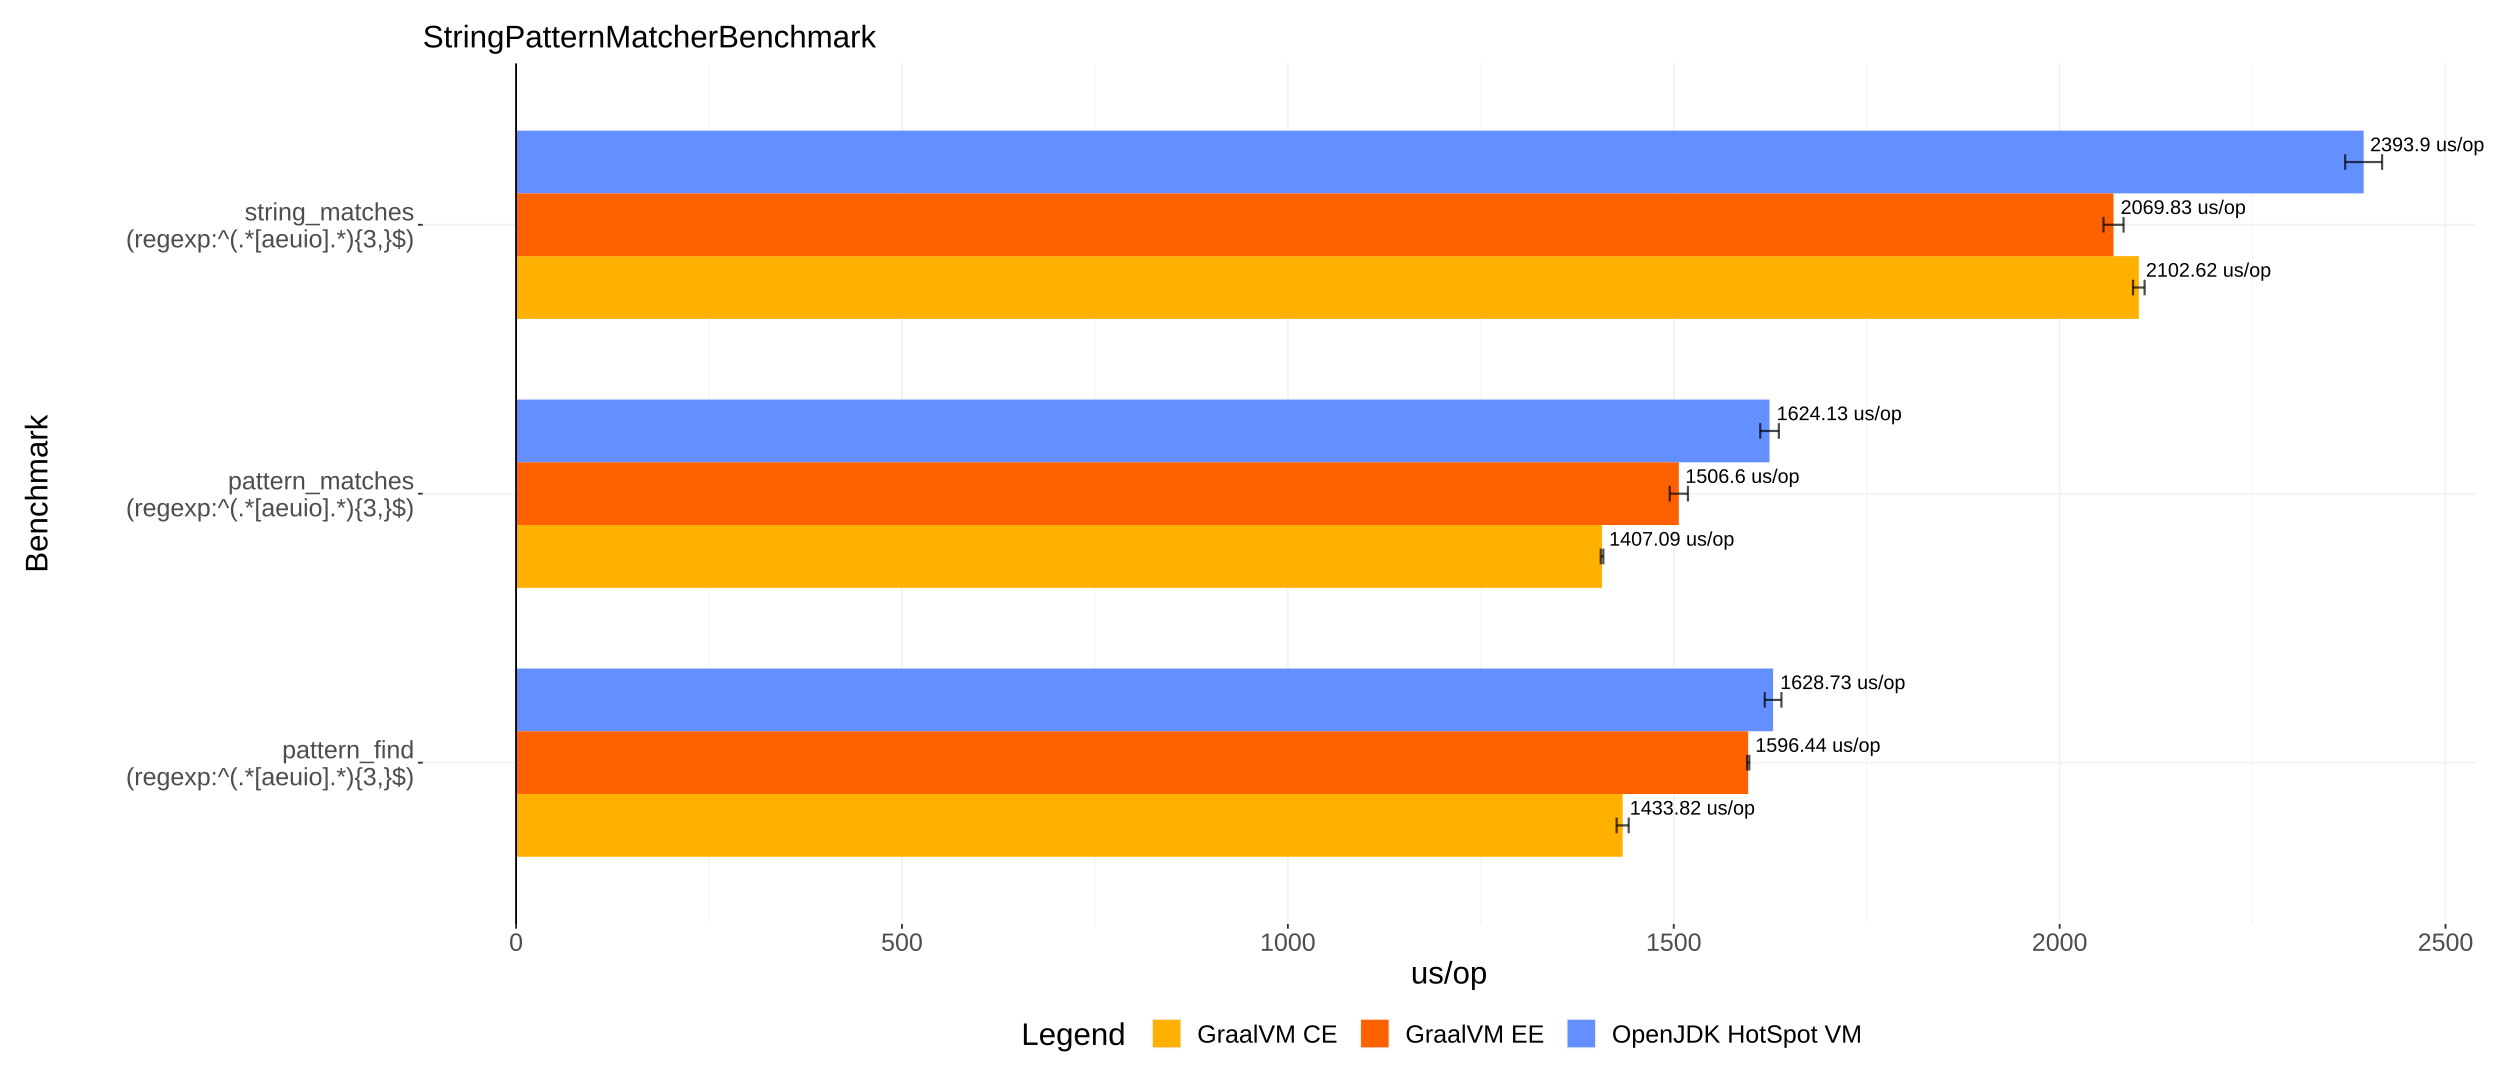
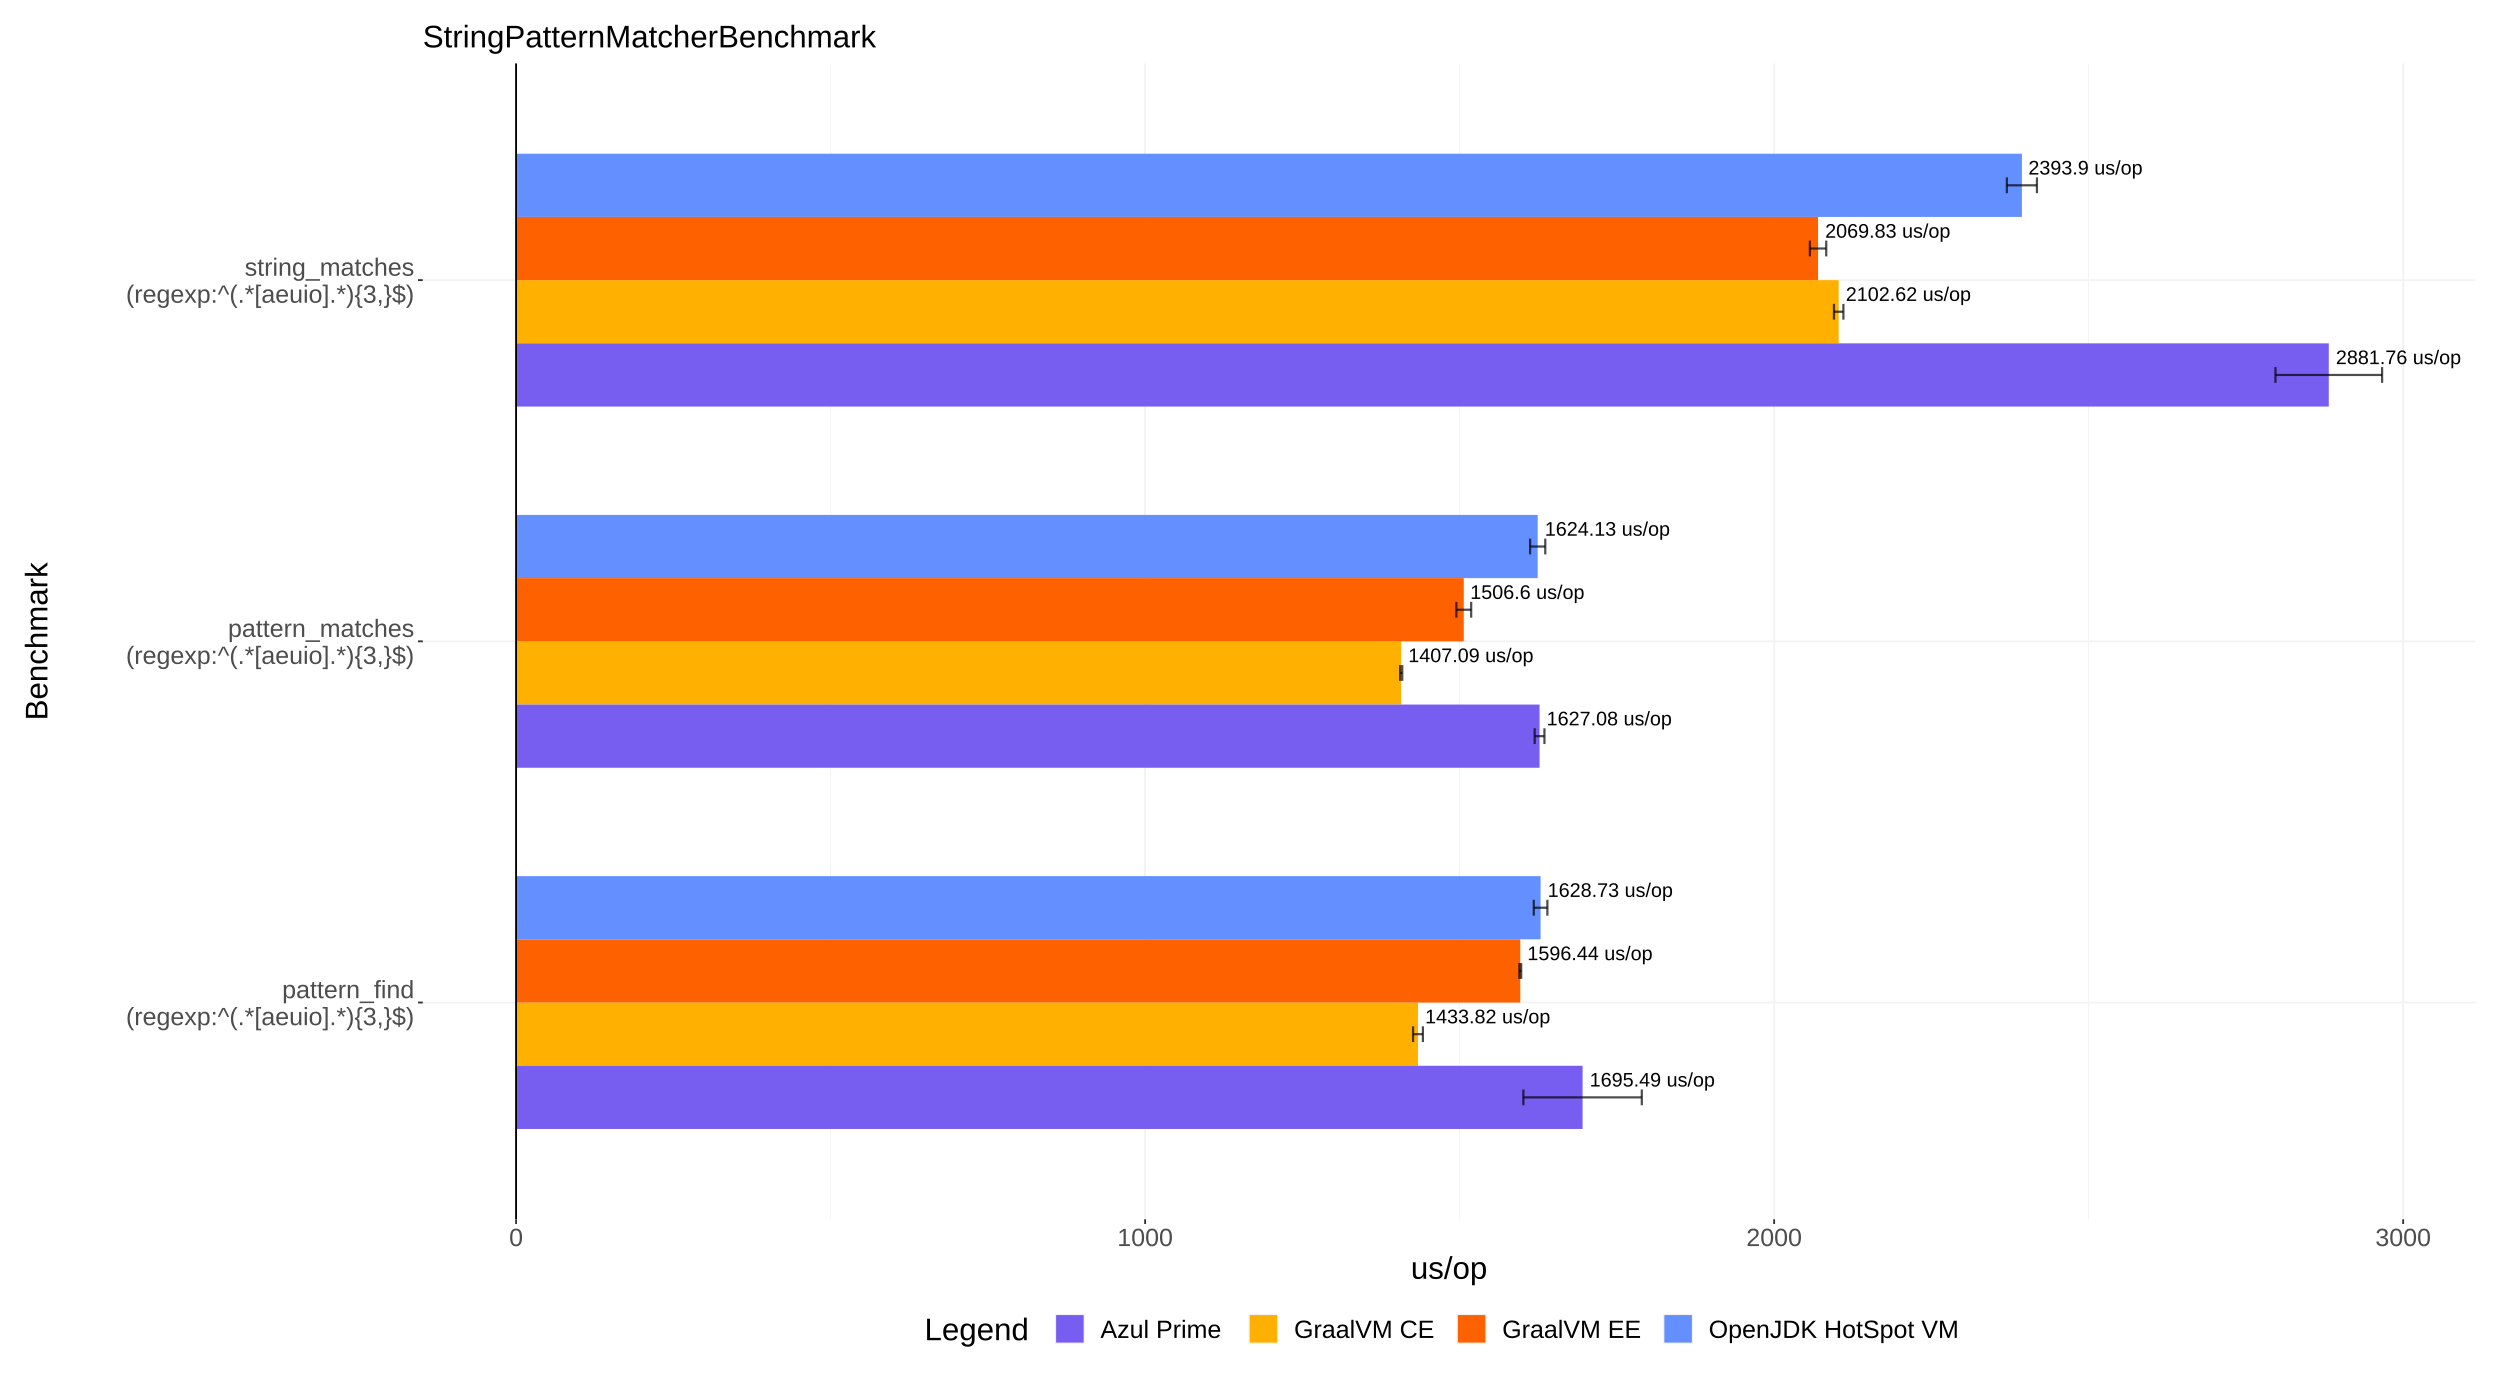
- <svg xmlns="http://www.w3.org/2000/svg" class="svglite" width="1440.00pt" height="623.62pt" viewBox="0 0 1440.00 623.62">
+ <svg xmlns="http://www.w3.org/2000/svg" class="svglite" width="1440.00pt" height="793.70pt" viewBox="0 0 1440.00 793.70">
  <defs>
    <style type="text/css">
    .svglite line, .svglite polyline, .svglite polygon, .svglite path, .svglite rect, .svglite circle {
      fill: none;
      stroke: #000000;
      stroke-linecap: round;
      stroke-linejoin: round;
      stroke-miterlimit: 10.00;
    }
    .svglite text {
      white-space: pre;
    }
  </style>
  </defs>
  <rect width="100%" height="100%" style="stroke: none; fill: #FFFFFF;" />
  <defs>
-     <clipPath id="cpMC4wMHwxNDQwLjAwfDAuMDB8NjIzLjYy">
-       <rect x="0.00" y="0.00" width="1440.00" height="623.62" />
+     <clipPath id="cpMC4wMHwxNDQwLjAwfDAuMDB8NzkzLjcw">
+       <rect x="0.00" y="0.00" width="1440.00" height="793.70" />
    </clipPath>
  </defs>
-   <g clip-path="url(#cpMC4wMHwxNDQwLjAwfDAuMDB8NjIzLjYy)">
-     <rect x="0.00" y="0.00" width="1440.00" height="623.62" style="stroke-width: 1.07; stroke: #FFFFFF; fill: #FFFFFF;" />
-     <rect x="243.52" y="36.52" width="1182.31" height="495.70" style="stroke-width: 1.07; stroke: none;" />
-     <polyline points="408.40,532.22 408.40,36.52 " style="stroke-width: 0.53; stroke: #F2F2F2; stroke-linecap: butt;" />
-     <polyline points="630.67,532.22 630.67,36.52 " style="stroke-width: 0.53; stroke: #F2F2F2; stroke-linecap: butt;" />
-     <polyline points="852.94,532.22 852.94,36.52 " style="stroke-width: 0.53; stroke: #F2F2F2; stroke-linecap: butt;" />
-     <polyline points="1075.21,532.22 1075.21,36.52 " style="stroke-width: 0.53; stroke: #F2F2F2; stroke-linecap: butt;" />
-     <polyline points="1297.48,532.22 1297.48,36.52 " style="stroke-width: 0.53; stroke: #F2F2F2; stroke-linecap: butt;" />
-     <polyline points="243.52,439.28 1425.83,439.28 " style="stroke-width: 1.07; stroke: #F2F2F2; stroke-linecap: butt;" />
-     <polyline points="243.52,284.37 1425.83,284.37 " style="stroke-width: 1.07; stroke: #F2F2F2; stroke-linecap: butt;" />
-     <polyline points="243.52,129.47 1425.83,129.47 " style="stroke-width: 1.07; stroke: #F2F2F2; stroke-linecap: butt;" />
-     <polyline points="297.26,532.22 297.26,36.52 " style="stroke-width: 1.07; stroke: #F2F2F2; stroke-linecap: butt;" />
-     <polyline points="519.53,532.22 519.53,36.52 " style="stroke-width: 1.07; stroke: #F2F2F2; stroke-linecap: butt;" />
-     <polyline points="741.80,532.22 741.80,36.52 " style="stroke-width: 1.07; stroke: #F2F2F2; stroke-linecap: butt;" />
-     <polyline points="964.08,532.22 964.08,36.52 " style="stroke-width: 1.07; stroke: #F2F2F2; stroke-linecap: butt;" />
-     <polyline points="1186.35,532.22 1186.35,36.52 " style="stroke-width: 1.07; stroke: #F2F2F2; stroke-linecap: butt;" />
-     <polyline points="1408.62,532.22 1408.62,36.52 " style="stroke-width: 1.07; stroke: #F2F2F2; stroke-linecap: butt;" />
-     <rect x="297.26" y="385.06" width="724.04" height="36.14" style="stroke-width: 1.07; stroke: none; stroke-linecap: butt; stroke-linejoin: miter; fill: #648FFF;" />
-     <rect x="297.26" y="457.35" width="637.40" height="36.14" style="stroke-width: 1.07; stroke: none; stroke-linecap: butt; stroke-linejoin: miter; fill: #FFB000;" />
-     <rect x="297.26" y="421.21" width="709.69" height="36.14" style="stroke-width: 1.07; stroke: none; stroke-linecap: butt; stroke-linejoin: miter; fill: #FE6100;" />
-     <rect x="297.26" y="230.16" width="722.00" height="36.14" style="stroke-width: 1.07; stroke: none; stroke-linecap: butt; stroke-linejoin: miter; fill: #648FFF;" />
-     <rect x="297.26" y="302.45" width="625.51" height="36.14" style="stroke-width: 1.07; stroke: none; stroke-linecap: butt; stroke-linejoin: miter; fill: #FFB000;" />
-     <rect x="297.26" y="266.30" width="669.75" height="36.14" style="stroke-width: 1.07; stroke: none; stroke-linecap: butt; stroke-linejoin: miter; fill: #FE6100;" />
-     <rect x="297.26" y="75.25" width="1064.19" height="36.14" style="stroke-width: 1.07; stroke: none; stroke-linecap: butt; stroke-linejoin: miter; fill: #648FFF;" />
-     <rect x="297.26" y="147.54" width="934.71" height="36.14" style="stroke-width: 1.07; stroke: none; stroke-linecap: butt; stroke-linejoin: miter; fill: #FFB000;" />
-     <rect x="297.26" y="111.39" width="920.13" height="36.14" style="stroke-width: 1.07; stroke: none; stroke-linecap: butt; stroke-linejoin: miter; fill: #FE6100;" />
-     <text x="1025.39" y="396.91" style="font-size: 11.38px; font-family: &quot;Liberation Sans&quot;;" textLength="81.79px" lengthAdjust="spacingAndGlyphs">1628.73 us/op</text>
-     <text x="938.75" y="469.20" style="font-size: 11.38px; font-family: &quot;Liberation Sans&quot;;" textLength="81.79px" lengthAdjust="spacingAndGlyphs">1433.82 us/op</text>
-     <text x="1011.04" y="433.06" style="font-size: 11.38px; font-family: &quot;Liberation Sans&quot;;" textLength="81.79px" lengthAdjust="spacingAndGlyphs">1596.44 us/op</text>
-     <text x="1023.35" y="242.01" style="font-size: 11.38px; font-family: &quot;Liberation Sans&quot;;" textLength="81.79px" lengthAdjust="spacingAndGlyphs">1624.13 us/op</text>
-     <text x="926.86" y="314.30" style="font-size: 11.38px; font-family: &quot;Liberation Sans&quot;;" textLength="81.79px" lengthAdjust="spacingAndGlyphs">1407.09 us/op</text>
-     <text x="970.74" y="278.15" style="font-size: 11.38px; font-family: &quot;Liberation Sans&quot;;" textLength="74.56px" lengthAdjust="spacingAndGlyphs">1506.6 us/op</text>
-     <text x="1365.18" y="87.10" style="font-size: 11.38px; font-family: &quot;Liberation Sans&quot;;" textLength="74.56px" lengthAdjust="spacingAndGlyphs">2393.9 us/op</text>
-     <text x="1236.06" y="159.39" style="font-size: 11.38px; font-family: &quot;Liberation Sans&quot;;" textLength="81.79px" lengthAdjust="spacingAndGlyphs">2102.62 us/op</text>
-     <text x="1221.48" y="123.25" style="font-size: 11.38px; font-family: &quot;Liberation Sans&quot;;" textLength="81.79px" lengthAdjust="spacingAndGlyphs">2069.83 us/op</text>
-     <polyline points="1026.11,407.65 1026.11,398.62 " style="stroke-width: 1.28; stroke: #000000; stroke-opacity: 0.70; stroke-linecap: butt;" />
-     <polyline points="1026.11,403.14 1016.49,403.14 " style="stroke-width: 1.28; stroke: #000000; stroke-opacity: 0.70; stroke-linecap: butt;" />
-     <polyline points="1016.49,407.65 1016.49,398.62 " style="stroke-width: 1.28; stroke: #000000; stroke-opacity: 0.70; stroke-linecap: butt;" />
-     <polyline points="938.13,479.94 938.13,470.91 " style="stroke-width: 1.28; stroke: #000000; stroke-opacity: 0.70; stroke-linecap: butt;" />
-     <polyline points="938.13,475.43 931.18,475.43 " style="stroke-width: 1.28; stroke: #000000; stroke-opacity: 0.70; stroke-linecap: butt;" />
-     <polyline points="931.18,479.94 931.18,470.91 " style="stroke-width: 1.28; stroke: #000000; stroke-opacity: 0.70; stroke-linecap: butt;" />
-     <polyline points="1007.60,443.80 1007.60,434.76 " style="stroke-width: 1.28; stroke: #000000; stroke-opacity: 0.70; stroke-linecap: butt;" />
-     <polyline points="1007.60,439.28 1006.30,439.28 " style="stroke-width: 1.28; stroke: #000000; stroke-opacity: 0.70; stroke-linecap: butt;" />
-     <polyline points="1006.30,443.80 1006.30,434.76 " style="stroke-width: 1.28; stroke: #000000; stroke-opacity: 0.70; stroke-linecap: butt;" />
-     <polyline points="1024.62,252.75 1024.62,243.71 " style="stroke-width: 1.28; stroke: #000000; stroke-opacity: 0.70; stroke-linecap: butt;" />
-     <polyline points="1024.62,248.23 1013.90,248.23 " style="stroke-width: 1.28; stroke: #000000; stroke-opacity: 0.70; stroke-linecap: butt;" />
-     <polyline points="1013.90,252.75 1013.90,243.71 " style="stroke-width: 1.28; stroke: #000000; stroke-opacity: 0.70; stroke-linecap: butt;" />
-     <polyline points="923.52,325.04 923.52,316.00 " style="stroke-width: 1.28; stroke: #000000; stroke-opacity: 0.70; stroke-linecap: butt;" />
-     <polyline points="923.52,320.52 922.02,320.52 " style="stroke-width: 1.28; stroke: #000000; stroke-opacity: 0.70; stroke-linecap: butt;" />
-     <polyline points="922.02,325.04 922.02,316.00 " style="stroke-width: 1.28; stroke: #000000; stroke-opacity: 0.70; stroke-linecap: butt;" />
-     <polyline points="972.25,288.89 972.25,279.86 " style="stroke-width: 1.28; stroke: #000000; stroke-opacity: 0.70; stroke-linecap: butt;" />
-     <polyline points="972.25,284.37 961.77,284.37 " style="stroke-width: 1.28; stroke: #000000; stroke-opacity: 0.70; stroke-linecap: butt;" />
-     <polyline points="961.77,288.89 961.77,279.86 " style="stroke-width: 1.28; stroke: #000000; stroke-opacity: 0.70; stroke-linecap: butt;" />
-     <polyline points="1372.09,97.84 1372.09,88.80 " style="stroke-width: 1.28; stroke: #000000; stroke-opacity: 0.70; stroke-linecap: butt;" />
-     <polyline points="1372.09,93.32 1350.82,93.32 " style="stroke-width: 1.28; stroke: #000000; stroke-opacity: 0.70; stroke-linecap: butt;" />
-     <polyline points="1350.82,97.84 1350.82,88.80 " style="stroke-width: 1.28; stroke: #000000; stroke-opacity: 0.70; stroke-linecap: butt;" />
-     <polyline points="1235.30,170.13 1235.30,161.09 " style="stroke-width: 1.28; stroke: #000000; stroke-opacity: 0.70; stroke-linecap: butt;" />
-     <polyline points="1235.30,165.61 1228.63,165.61 " style="stroke-width: 1.28; stroke: #000000; stroke-opacity: 0.70; stroke-linecap: butt;" />
-     <polyline points="1228.63,170.13 1228.63,161.09 " style="stroke-width: 1.28; stroke: #000000; stroke-opacity: 0.70; stroke-linecap: butt;" />
-     <polyline points="1223.17,133.98 1223.17,124.95 " style="stroke-width: 1.28; stroke: #000000; stroke-opacity: 0.70; stroke-linecap: butt;" />
-     <polyline points="1223.17,129.47 1211.61,129.47 " style="stroke-width: 1.28; stroke: #000000; stroke-opacity: 0.70; stroke-linecap: butt;" />
-     <polyline points="1211.61,133.98 1211.61,124.95 " style="stroke-width: 1.28; stroke: #000000; stroke-opacity: 0.70; stroke-linecap: butt;" />
-     <line x1="297.26" y1="532.22" x2="297.26" y2="36.52" style="stroke-width: 1.07; stroke-linecap: butt;" />
-     <text x="238.59" y="436.75" text-anchor="end" style="font-size: 14.40px;fill: #4D4D4D; font-family: &quot;Liberation Sans&quot;;" textLength="87.42px" lengthAdjust="spacingAndGlyphs">pattern_find</text>
-     <text x="238.59" y="452.30" text-anchor="end" style="font-size: 14.40px;fill: #4D4D4D; font-family: &quot;Liberation Sans&quot;;" textLength="204.80px" lengthAdjust="spacingAndGlyphs">(regexp:^(.*[aeuio].*){3,}$)</text>
-     <text x="238.59" y="281.84" text-anchor="end" style="font-size: 14.40px;fill: #4D4D4D; font-family: &quot;Liberation Sans&quot;;" textLength="121.96px" lengthAdjust="spacingAndGlyphs">pattern_matches</text>
-     <text x="238.59" y="297.39" text-anchor="end" style="font-size: 14.40px;fill: #4D4D4D; font-family: &quot;Liberation Sans&quot;;" textLength="204.80px" lengthAdjust="spacingAndGlyphs">(regexp:^(.*[aeuio].*){3,}$)</text>
-     <text x="238.59" y="126.94" text-anchor="end" style="font-size: 14.40px;fill: #4D4D4D; font-family: &quot;Liberation Sans&quot;;" textLength="110.38px" lengthAdjust="spacingAndGlyphs">string_matches</text>
-     <text x="238.59" y="142.49" text-anchor="end" style="font-size: 14.40px;fill: #4D4D4D; font-family: &quot;Liberation Sans&quot;;" textLength="204.80px" lengthAdjust="spacingAndGlyphs">(regexp:^(.*[aeuio].*){3,}$)</text>
-     <polyline points="240.78,439.28 243.52,439.28 " style="stroke-width: 1.07; stroke: #333333; stroke-linecap: butt;" />
-     <polyline points="240.78,284.37 243.52,284.37 " style="stroke-width: 1.07; stroke: #333333; stroke-linecap: butt;" />
-     <polyline points="240.78,129.47 243.52,129.47 " style="stroke-width: 1.07; stroke: #333333; stroke-linecap: butt;" />
-     <polyline points="297.26,534.96 297.26,532.22 " style="stroke-width: 1.07; stroke: #333333; stroke-linecap: butt;" />
-     <polyline points="519.53,534.96 519.53,532.22 " style="stroke-width: 1.07; stroke: #333333; stroke-linecap: butt;" />
-     <polyline points="741.80,534.96 741.80,532.22 " style="stroke-width: 1.07; stroke: #333333; stroke-linecap: butt;" />
-     <polyline points="964.08,534.96 964.08,532.22 " style="stroke-width: 1.07; stroke: #333333; stroke-linecap: butt;" />
-     <polyline points="1186.35,534.96 1186.35,532.22 " style="stroke-width: 1.07; stroke: #333333; stroke-linecap: butt;" />
-     <polyline points="1408.62,534.96 1408.62,532.22 " style="stroke-width: 1.07; stroke: #333333; stroke-linecap: butt;" />
-     <text x="297.26" y="547.65" text-anchor="middle" style="font-size: 14.40px;fill: #4D4D4D; font-family: &quot;Liberation Sans&quot;;" textLength="9.16px" lengthAdjust="spacingAndGlyphs">0</text>
-     <text x="519.53" y="547.65" text-anchor="middle" style="font-size: 14.40px;fill: #4D4D4D; font-family: &quot;Liberation Sans&quot;;" textLength="27.48px" lengthAdjust="spacingAndGlyphs">500</text>
-     <text x="741.80" y="547.65" text-anchor="middle" style="font-size: 14.40px;fill: #4D4D4D; font-family: &quot;Liberation Sans&quot;;" textLength="36.63px" lengthAdjust="spacingAndGlyphs">1000</text>
-     <text x="964.08" y="547.65" text-anchor="middle" style="font-size: 14.40px;fill: #4D4D4D; font-family: &quot;Liberation Sans&quot;;" textLength="36.63px" lengthAdjust="spacingAndGlyphs">1500</text>
-     <text x="1186.35" y="547.65" text-anchor="middle" style="font-size: 14.40px;fill: #4D4D4D; font-family: &quot;Liberation Sans&quot;;" textLength="36.63px" lengthAdjust="spacingAndGlyphs">2000</text>
-     <text x="1408.62" y="547.65" text-anchor="middle" style="font-size: 14.40px;fill: #4D4D4D; font-family: &quot;Liberation Sans&quot;;" textLength="36.63px" lengthAdjust="spacingAndGlyphs">2500</text>
-     <text x="834.67" y="566.51" text-anchor="middle" style="font-size: 18.00px; font-family: &quot;Liberation Sans&quot;;" textLength="49.28px" lengthAdjust="spacingAndGlyphs">us/op</text>
-     <text transform="translate(27.30,284.37) rotate(-90)" text-anchor="middle" style="font-size: 18.00px; font-family: &quot;Liberation Sans&quot;;" textLength="102.52px" lengthAdjust="spacingAndGlyphs">Benchmark</text>
-     <rect x="582.80" y="581.21" width="503.74" height="28.24" style="stroke-width: 1.07; stroke: none; fill: #FFFFFF;" />
-     <text x="588.28" y="601.89" style="font-size: 18.00px; font-family: &quot;Liberation Sans&quot;;" textLength="66.12px" lengthAdjust="spacingAndGlyphs">Legend</text>
-     <rect x="663.37" y="586.69" width="17.28" height="17.28" style="stroke-width: 1.07; stroke: none; fill: #F2F2F2;" />
-     <rect x="664.07" y="587.40" width="15.86" height="15.86" style="stroke-width: 1.07; stroke: none; stroke-linecap: butt; stroke-linejoin: miter; fill: #FFB000;" />
-     <rect x="783.26" y="586.69" width="17.28" height="17.28" style="stroke-width: 1.07; stroke: none; fill: #F2F2F2;" />
-     <rect x="783.97" y="587.40" width="15.86" height="15.86" style="stroke-width: 1.07; stroke: none; stroke-linecap: butt; stroke-linejoin: miter; fill: #FE6100;" />
-     <rect x="902.21" y="586.69" width="17.28" height="17.28" style="stroke-width: 1.07; stroke: none; fill: #F2F2F2;" />
-     <rect x="902.91" y="587.40" width="15.86" height="15.86" style="stroke-width: 1.07; stroke: none; stroke-linecap: butt; stroke-linejoin: miter; fill: #648FFF;" />
-     <text x="689.61" y="600.57" style="font-size: 14.40px; font-family: &quot;Liberation Sans&quot;;" textLength="84.69px" lengthAdjust="spacingAndGlyphs">GraalVM CE</text>
-     <text x="809.51" y="600.57" style="font-size: 14.40px; font-family: &quot;Liberation Sans&quot;;" textLength="83.73px" lengthAdjust="spacingAndGlyphs">GraalVM EE</text>
-     <text x="928.45" y="600.57" style="font-size: 14.40px; font-family: &quot;Liberation Sans&quot;;" textLength="152.61px" lengthAdjust="spacingAndGlyphs">OpenJDK HotSpot VM</text>
+   <g clip-path="url(#cpMC4wMHwxNDQwLjAwfDAuMDB8NzkzLjcw)">
+     <rect x="0.00" y="0.00" width="1440.00" height="793.70" style="stroke-width: 1.07; stroke: #FFFFFF; fill: #FFFFFF;" />
+     <rect x="243.52" y="36.52" width="1182.31" height="665.78" style="stroke-width: 1.07; stroke: none;" />
+     <polyline points="478.42,702.30 478.42,36.52 " style="stroke-width: 0.53; stroke: #F2F2F2; stroke-linecap: butt;" />
+     <polyline points="840.74,702.30 840.74,36.52 " style="stroke-width: 0.53; stroke: #F2F2F2; stroke-linecap: butt;" />
+     <polyline points="1203.06,702.30 1203.06,36.52 " style="stroke-width: 0.53; stroke: #F2F2F2; stroke-linecap: butt;" />
+     <polyline points="243.52,577.47 1425.83,577.47 " style="stroke-width: 1.07; stroke: #F2F2F2; stroke-linecap: butt;" />
+     <polyline points="243.52,369.41 1425.83,369.41 " style="stroke-width: 1.07; stroke: #F2F2F2; stroke-linecap: butt;" />
+     <polyline points="243.52,161.36 1425.83,161.36 " style="stroke-width: 1.07; stroke: #F2F2F2; stroke-linecap: butt;" />
+     <polyline points="297.26,702.30 297.26,36.52 " style="stroke-width: 1.07; stroke: #F2F2F2; stroke-linecap: butt;" />
+     <polyline points="659.58,702.30 659.58,36.52 " style="stroke-width: 1.07; stroke: #F2F2F2; stroke-linecap: butt;" />
+     <polyline points="1021.90,702.30 1021.90,36.52 " style="stroke-width: 1.07; stroke: #F2F2F2; stroke-linecap: butt;" />
+     <polyline points="1384.22,702.30 1384.22,36.52 " style="stroke-width: 1.07; stroke: #F2F2F2; stroke-linecap: butt;" />
+     <rect x="297.26" y="504.65" width="590.12" height="36.41" style="stroke-width: 1.07; stroke: none; stroke-linecap: butt; stroke-linejoin: miter; fill: #648FFF;" />
+     <rect x="297.26" y="577.47" width="519.50" height="36.41" style="stroke-width: 1.07; stroke: none; stroke-linecap: butt; stroke-linejoin: miter; fill: #FFB000;" />
+     <rect x="297.26" y="541.06" width="578.42" height="36.41" style="stroke-width: 1.07; stroke: none; stroke-linecap: butt; stroke-linejoin: miter; fill: #FE6100;" />
+     <rect x="297.26" y="613.88" width="614.31" height="36.41" style="stroke-width: 1.07; stroke: none; stroke-linecap: butt; stroke-linejoin: miter; fill: #785EF0;" />
+     <rect x="297.26" y="296.59" width="588.45" height="36.41" style="stroke-width: 1.07; stroke: none; stroke-linecap: butt; stroke-linejoin: miter; fill: #648FFF;" />
+     <rect x="297.26" y="369.41" width="509.82" height="36.41" style="stroke-width: 1.07; stroke: none; stroke-linecap: butt; stroke-linejoin: miter; fill: #FFB000;" />
+     <rect x="297.26" y="333.00" width="545.87" height="36.41" style="stroke-width: 1.07; stroke: none; stroke-linecap: butt; stroke-linejoin: miter; fill: #FE6100;" />
+     <rect x="297.26" y="405.82" width="589.52" height="36.41" style="stroke-width: 1.07; stroke: none; stroke-linecap: butt; stroke-linejoin: miter; fill: #785EF0;" />
+     <rect x="297.26" y="88.54" width="867.36" height="36.41" style="stroke-width: 1.07; stroke: none; stroke-linecap: butt; stroke-linejoin: miter; fill: #648FFF;" />
+     <rect x="297.26" y="161.36" width="761.82" height="36.41" style="stroke-width: 1.07; stroke: none; stroke-linecap: butt; stroke-linejoin: miter; fill: #FFB000;" />
+     <rect x="297.26" y="124.95" width="749.94" height="36.41" style="stroke-width: 1.07; stroke: none; stroke-linecap: butt; stroke-linejoin: miter; fill: #FE6100;" />
+     <rect x="297.26" y="197.77" width="1044.12" height="36.41" style="stroke-width: 1.07; stroke: none; stroke-linecap: butt; stroke-linejoin: miter; fill: #785EF0;" />
+     <text x="891.47" y="516.63" style="font-size: 11.38px; font-family: &quot;Liberation Sans&quot;;" textLength="81.79px" lengthAdjust="spacingAndGlyphs">1628.73 us/op</text>
+     <text x="820.85" y="589.45" style="font-size: 11.38px; font-family: &quot;Liberation Sans&quot;;" textLength="81.79px" lengthAdjust="spacingAndGlyphs">1433.82 us/op</text>
+     <text x="879.77" y="553.04" style="font-size: 11.38px; font-family: &quot;Liberation Sans&quot;;" textLength="81.79px" lengthAdjust="spacingAndGlyphs">1596.44 us/op</text>
+     <text x="915.66" y="625.86" style="font-size: 11.38px; font-family: &quot;Liberation Sans&quot;;" textLength="81.79px" lengthAdjust="spacingAndGlyphs">1695.49 us/op</text>
+     <text x="889.80" y="308.58" style="font-size: 11.38px; font-family: &quot;Liberation Sans&quot;;" textLength="81.79px" lengthAdjust="spacingAndGlyphs">1624.13 us/op</text>
+     <text x="811.17" y="381.40" style="font-size: 11.38px; font-family: &quot;Liberation Sans&quot;;" textLength="81.79px" lengthAdjust="spacingAndGlyphs">1407.09 us/op</text>
+     <text x="846.86" y="344.99" style="font-size: 11.38px; font-family: &quot;Liberation Sans&quot;;" textLength="74.56px" lengthAdjust="spacingAndGlyphs">1506.6 us/op</text>
+     <text x="890.87" y="417.81" style="font-size: 11.38px; font-family: &quot;Liberation Sans&quot;;" textLength="81.79px" lengthAdjust="spacingAndGlyphs">1627.08 us/op</text>
+     <text x="1168.34" y="100.52" style="font-size: 11.38px; font-family: &quot;Liberation Sans&quot;;" textLength="74.56px" lengthAdjust="spacingAndGlyphs">2393.9 us/op</text>
+     <text x="1063.17" y="173.34" style="font-size: 11.38px; font-family: &quot;Liberation Sans&quot;;" textLength="81.79px" lengthAdjust="spacingAndGlyphs">2102.62 us/op</text>
+     <text x="1051.29" y="136.93" style="font-size: 11.38px; font-family: &quot;Liberation Sans&quot;;" textLength="81.79px" lengthAdjust="spacingAndGlyphs">2069.83 us/op</text>
+     <text x="1345.47" y="209.75" style="font-size: 11.38px; font-family: &quot;Liberation Sans&quot;;" textLength="81.79px" lengthAdjust="spacingAndGlyphs">2881.76 us/op</text>
+     <polyline points="891.30,527.41 891.30,518.30 " style="stroke-width: 1.28; stroke: #000000; stroke-opacity: 0.70; stroke-linecap: butt;" />
+     <polyline points="891.30,522.85 883.46,522.85 " style="stroke-width: 1.28; stroke: #000000; stroke-opacity: 0.70; stroke-linecap: butt;" />
+     <polyline points="883.46,527.41 883.46,518.30 " style="stroke-width: 1.28; stroke: #000000; stroke-opacity: 0.70; stroke-linecap: butt;" />
+     <polyline points="819.59,600.23 819.59,591.12 " style="stroke-width: 1.28; stroke: #000000; stroke-opacity: 0.70; stroke-linecap: butt;" />
+     <polyline points="819.59,595.67 813.93,595.67 " style="stroke-width: 1.28; stroke: #000000; stroke-opacity: 0.70; stroke-linecap: butt;" />
+     <polyline points="813.93,600.23 813.93,591.12 " style="stroke-width: 1.28; stroke: #000000; stroke-opacity: 0.70; stroke-linecap: butt;" />
+     <polyline points="876.21,563.82 876.21,554.71 " style="stroke-width: 1.28; stroke: #000000; stroke-opacity: 0.70; stroke-linecap: butt;" />
+     <polyline points="876.21,559.26 875.15,559.26 " style="stroke-width: 1.28; stroke: #000000; stroke-opacity: 0.70; stroke-linecap: butt;" />
+     <polyline points="875.15,563.82 875.15,554.71 " style="stroke-width: 1.28; stroke: #000000; stroke-opacity: 0.70; stroke-linecap: butt;" />
+     <polyline points="945.68,636.64 945.68,627.53 " style="stroke-width: 1.28; stroke: #000000; stroke-opacity: 0.70; stroke-linecap: butt;" />
+     <polyline points="945.68,632.08 877.46,632.08 " style="stroke-width: 1.28; stroke: #000000; stroke-opacity: 0.70; stroke-linecap: butt;" />
+     <polyline points="877.46,636.64 877.46,627.53 " style="stroke-width: 1.28; stroke: #000000; stroke-opacity: 0.70; stroke-linecap: butt;" />
+     <polyline points="890.08,319.35 890.08,310.25 " style="stroke-width: 1.28; stroke: #000000; stroke-opacity: 0.70; stroke-linecap: butt;" />
+     <polyline points="890.08,314.80 881.34,314.80 " style="stroke-width: 1.28; stroke: #000000; stroke-opacity: 0.70; stroke-linecap: butt;" />
+     <polyline points="881.34,319.35 881.34,310.25 " style="stroke-width: 1.28; stroke: #000000; stroke-opacity: 0.70; stroke-linecap: butt;" />
+     <polyline points="807.69,392.17 807.69,383.07 " style="stroke-width: 1.28; stroke: #000000; stroke-opacity: 0.70; stroke-linecap: butt;" />
+     <polyline points="807.69,387.62 806.46,387.62 " style="stroke-width: 1.28; stroke: #000000; stroke-opacity: 0.70; stroke-linecap: butt;" />
+     <polyline points="806.46,392.17 806.46,383.07 " style="stroke-width: 1.28; stroke: #000000; stroke-opacity: 0.70; stroke-linecap: butt;" />
+     <polyline points="847.40,355.76 847.40,346.66 " style="stroke-width: 1.28; stroke: #000000; stroke-opacity: 0.70; stroke-linecap: butt;" />
+     <polyline points="847.40,351.21 838.86,351.21 " style="stroke-width: 1.28; stroke: #000000; stroke-opacity: 0.70; stroke-linecap: butt;" />
+     <polyline points="838.86,355.76 838.86,346.66 " style="stroke-width: 1.28; stroke: #000000; stroke-opacity: 0.70; stroke-linecap: butt;" />
+     <polyline points="889.60,428.58 889.60,419.48 " style="stroke-width: 1.28; stroke: #000000; stroke-opacity: 0.70; stroke-linecap: butt;" />
+     <polyline points="889.60,424.03 883.97,424.03 " style="stroke-width: 1.28; stroke: #000000; stroke-opacity: 0.70; stroke-linecap: butt;" />
+     <polyline points="883.97,428.58 883.97,419.48 " style="stroke-width: 1.28; stroke: #000000; stroke-opacity: 0.70; stroke-linecap: butt;" />
+     <polyline points="1173.28,111.29 1173.28,102.19 " style="stroke-width: 1.28; stroke: #000000; stroke-opacity: 0.70; stroke-linecap: butt;" />
+     <polyline points="1173.28,106.74 1155.95,106.74 " style="stroke-width: 1.28; stroke: #000000; stroke-opacity: 0.70; stroke-linecap: butt;" />
+     <polyline points="1155.95,111.29 1155.95,102.19 " style="stroke-width: 1.28; stroke: #000000; stroke-opacity: 0.70; stroke-linecap: butt;" />
+     <polyline points="1061.80,184.11 1061.80,175.01 " style="stroke-width: 1.28; stroke: #000000; stroke-opacity: 0.70; stroke-linecap: butt;" />
+     <polyline points="1061.80,179.56 1056.36,179.56 " style="stroke-width: 1.28; stroke: #000000; stroke-opacity: 0.70; stroke-linecap: butt;" />
+     <polyline points="1056.36,184.11 1056.36,175.01 " style="stroke-width: 1.28; stroke: #000000; stroke-opacity: 0.70; stroke-linecap: butt;" />
+     <polyline points="1051.91,147.70 1051.91,138.60 " style="stroke-width: 1.28; stroke: #000000; stroke-opacity: 0.70; stroke-linecap: butt;" />
+     <polyline points="1051.91,143.15 1042.49,143.15 " style="stroke-width: 1.28; stroke: #000000; stroke-opacity: 0.70; stroke-linecap: butt;" />
+     <polyline points="1042.49,147.70 1042.49,138.60 " style="stroke-width: 1.28; stroke: #000000; stroke-opacity: 0.70; stroke-linecap: butt;" />
+     <polyline points="1372.09,220.52 1372.09,211.42 " style="stroke-width: 1.28; stroke: #000000; stroke-opacity: 0.70; stroke-linecap: butt;" />
+     <polyline points="1372.09,215.97 1310.67,215.97 " style="stroke-width: 1.28; stroke: #000000; stroke-opacity: 0.70; stroke-linecap: butt;" />
+     <polyline points="1310.67,220.52 1310.67,211.42 " style="stroke-width: 1.28; stroke: #000000; stroke-opacity: 0.70; stroke-linecap: butt;" />
+     <line x1="297.26" y1="702.30" x2="297.26" y2="36.52" style="stroke-width: 1.07; stroke-linecap: butt;" />
+     <text x="238.59" y="574.94" text-anchor="end" style="font-size: 14.40px;fill: #4D4D4D; font-family: &quot;Liberation Sans&quot;;" textLength="87.42px" lengthAdjust="spacingAndGlyphs">pattern_find</text>
+     <text x="238.59" y="590.49" text-anchor="end" style="font-size: 14.40px;fill: #4D4D4D; font-family: &quot;Liberation Sans&quot;;" textLength="204.80px" lengthAdjust="spacingAndGlyphs">(regexp:^(.*[aeuio].*){3,}$)</text>
+     <text x="238.59" y="366.88" text-anchor="end" style="font-size: 14.40px;fill: #4D4D4D; font-family: &quot;Liberation Sans&quot;;" textLength="121.96px" lengthAdjust="spacingAndGlyphs">pattern_matches</text>
+     <text x="238.59" y="382.43" text-anchor="end" style="font-size: 14.40px;fill: #4D4D4D; font-family: &quot;Liberation Sans&quot;;" textLength="204.80px" lengthAdjust="spacingAndGlyphs">(regexp:^(.*[aeuio].*){3,}$)</text>
+     <text x="238.59" y="158.83" text-anchor="end" style="font-size: 14.40px;fill: #4D4D4D; font-family: &quot;Liberation Sans&quot;;" textLength="110.38px" lengthAdjust="spacingAndGlyphs">string_matches</text>
+     <text x="238.59" y="174.38" text-anchor="end" style="font-size: 14.40px;fill: #4D4D4D; font-family: &quot;Liberation Sans&quot;;" textLength="204.80px" lengthAdjust="spacingAndGlyphs">(regexp:^(.*[aeuio].*){3,}$)</text>
+     <polyline points="240.78,577.47 243.52,577.47 " style="stroke-width: 1.07; stroke: #333333; stroke-linecap: butt;" />
+     <polyline points="240.78,369.41 243.52,369.41 " style="stroke-width: 1.07; stroke: #333333; stroke-linecap: butt;" />
+     <polyline points="240.78,161.36 243.52,161.36 " style="stroke-width: 1.07; stroke: #333333; stroke-linecap: butt;" />
+     <polyline points="297.26,705.04 297.26,702.30 " style="stroke-width: 1.07; stroke: #333333; stroke-linecap: butt;" />
+     <polyline points="659.58,705.04 659.58,702.30 " style="stroke-width: 1.07; stroke: #333333; stroke-linecap: butt;" />
+     <polyline points="1021.90,705.04 1021.90,702.30 " style="stroke-width: 1.07; stroke: #333333; stroke-linecap: butt;" />
+     <polyline points="1384.22,705.04 1384.22,702.30 " style="stroke-width: 1.07; stroke: #333333; stroke-linecap: butt;" />
+     <text x="297.26" y="717.73" text-anchor="middle" style="font-size: 14.40px;fill: #4D4D4D; font-family: &quot;Liberation Sans&quot;;" textLength="9.16px" lengthAdjust="spacingAndGlyphs">0</text>
+     <text x="659.58" y="717.73" text-anchor="middle" style="font-size: 14.40px;fill: #4D4D4D; font-family: &quot;Liberation Sans&quot;;" textLength="36.63px" lengthAdjust="spacingAndGlyphs">1000</text>
+     <text x="1021.90" y="717.73" text-anchor="middle" style="font-size: 14.40px;fill: #4D4D4D; font-family: &quot;Liberation Sans&quot;;" textLength="36.63px" lengthAdjust="spacingAndGlyphs">2000</text>
+     <text x="1384.22" y="717.73" text-anchor="middle" style="font-size: 14.40px;fill: #4D4D4D; font-family: &quot;Liberation Sans&quot;;" textLength="36.63px" lengthAdjust="spacingAndGlyphs">3000</text>
+     <text x="834.67" y="736.59" text-anchor="middle" style="font-size: 18.00px; font-family: &quot;Liberation Sans&quot;;" textLength="49.28px" lengthAdjust="spacingAndGlyphs">us/op</text>
+     <text transform="translate(27.30,369.41) rotate(-90)" text-anchor="middle" style="font-size: 18.00px; font-family: &quot;Liberation Sans&quot;;" textLength="102.52px" lengthAdjust="spacingAndGlyphs">Benchmark</text>
+     <rect x="527.05" y="751.29" width="615.25" height="28.24" style="stroke-width: 1.07; stroke: none; fill: #FFFFFF;" />
+     <text x="532.53" y="771.97" style="font-size: 18.00px; font-family: &quot;Liberation Sans&quot;;" textLength="66.12px" lengthAdjust="spacingAndGlyphs">Legend</text>
+     <rect x="607.61" y="756.77" width="17.28" height="17.28" style="stroke-width: 1.07; stroke: none; fill: #F2F2F2;" />
+     <rect x="608.32" y="757.48" width="15.86" height="15.86" style="stroke-width: 1.07; stroke: none; stroke-linecap: butt; stroke-linejoin: miter; fill: #785EF0;" />
+     <rect x="719.12" y="756.77" width="17.28" height="17.28" style="stroke-width: 1.07; stroke: none; fill: #F2F2F2;" />
+     <rect x="719.83" y="757.48" width="15.86" height="15.86" style="stroke-width: 1.07; stroke: none; stroke-linecap: butt; stroke-linejoin: miter; fill: #FFB000;" />
+     <rect x="839.02" y="756.77" width="17.28" height="17.28" style="stroke-width: 1.07; stroke: none; fill: #F2F2F2;" />
+     <rect x="839.73" y="757.48" width="15.86" height="15.86" style="stroke-width: 1.07; stroke: none; stroke-linecap: butt; stroke-linejoin: miter; fill: #FE6100;" />
+     <rect x="957.96" y="756.77" width="17.28" height="17.28" style="stroke-width: 1.07; stroke: none; fill: #F2F2F2;" />
+     <rect x="958.67" y="757.48" width="15.86" height="15.86" style="stroke-width: 1.07; stroke: none; stroke-linecap: butt; stroke-linejoin: miter; fill: #648FFF;" />
+     <text x="633.86" y="770.65" style="font-size: 14.40px; font-family: &quot;Liberation Sans&quot;;" textLength="76.30px" lengthAdjust="spacingAndGlyphs">Azul Prime</text>
+     <text x="745.37" y="770.65" style="font-size: 14.40px; font-family: &quot;Liberation Sans&quot;;" textLength="84.69px" lengthAdjust="spacingAndGlyphs">GraalVM CE</text>
+     <text x="865.27" y="770.65" style="font-size: 14.40px; font-family: &quot;Liberation Sans&quot;;" textLength="83.73px" lengthAdjust="spacingAndGlyphs">GraalVM EE</text>
+     <text x="984.21" y="770.65" style="font-size: 14.40px; font-family: &quot;Liberation Sans&quot;;" textLength="152.61px" lengthAdjust="spacingAndGlyphs">OpenJDK HotSpot VM</text>
    <text x="243.52" y="27.30" style="font-size: 18.00px; font-family: &quot;Liberation Sans&quot;;" textLength="294.39px" lengthAdjust="spacingAndGlyphs">StringPatternMatcherBenchmark</text>
  </g>
</svg>
